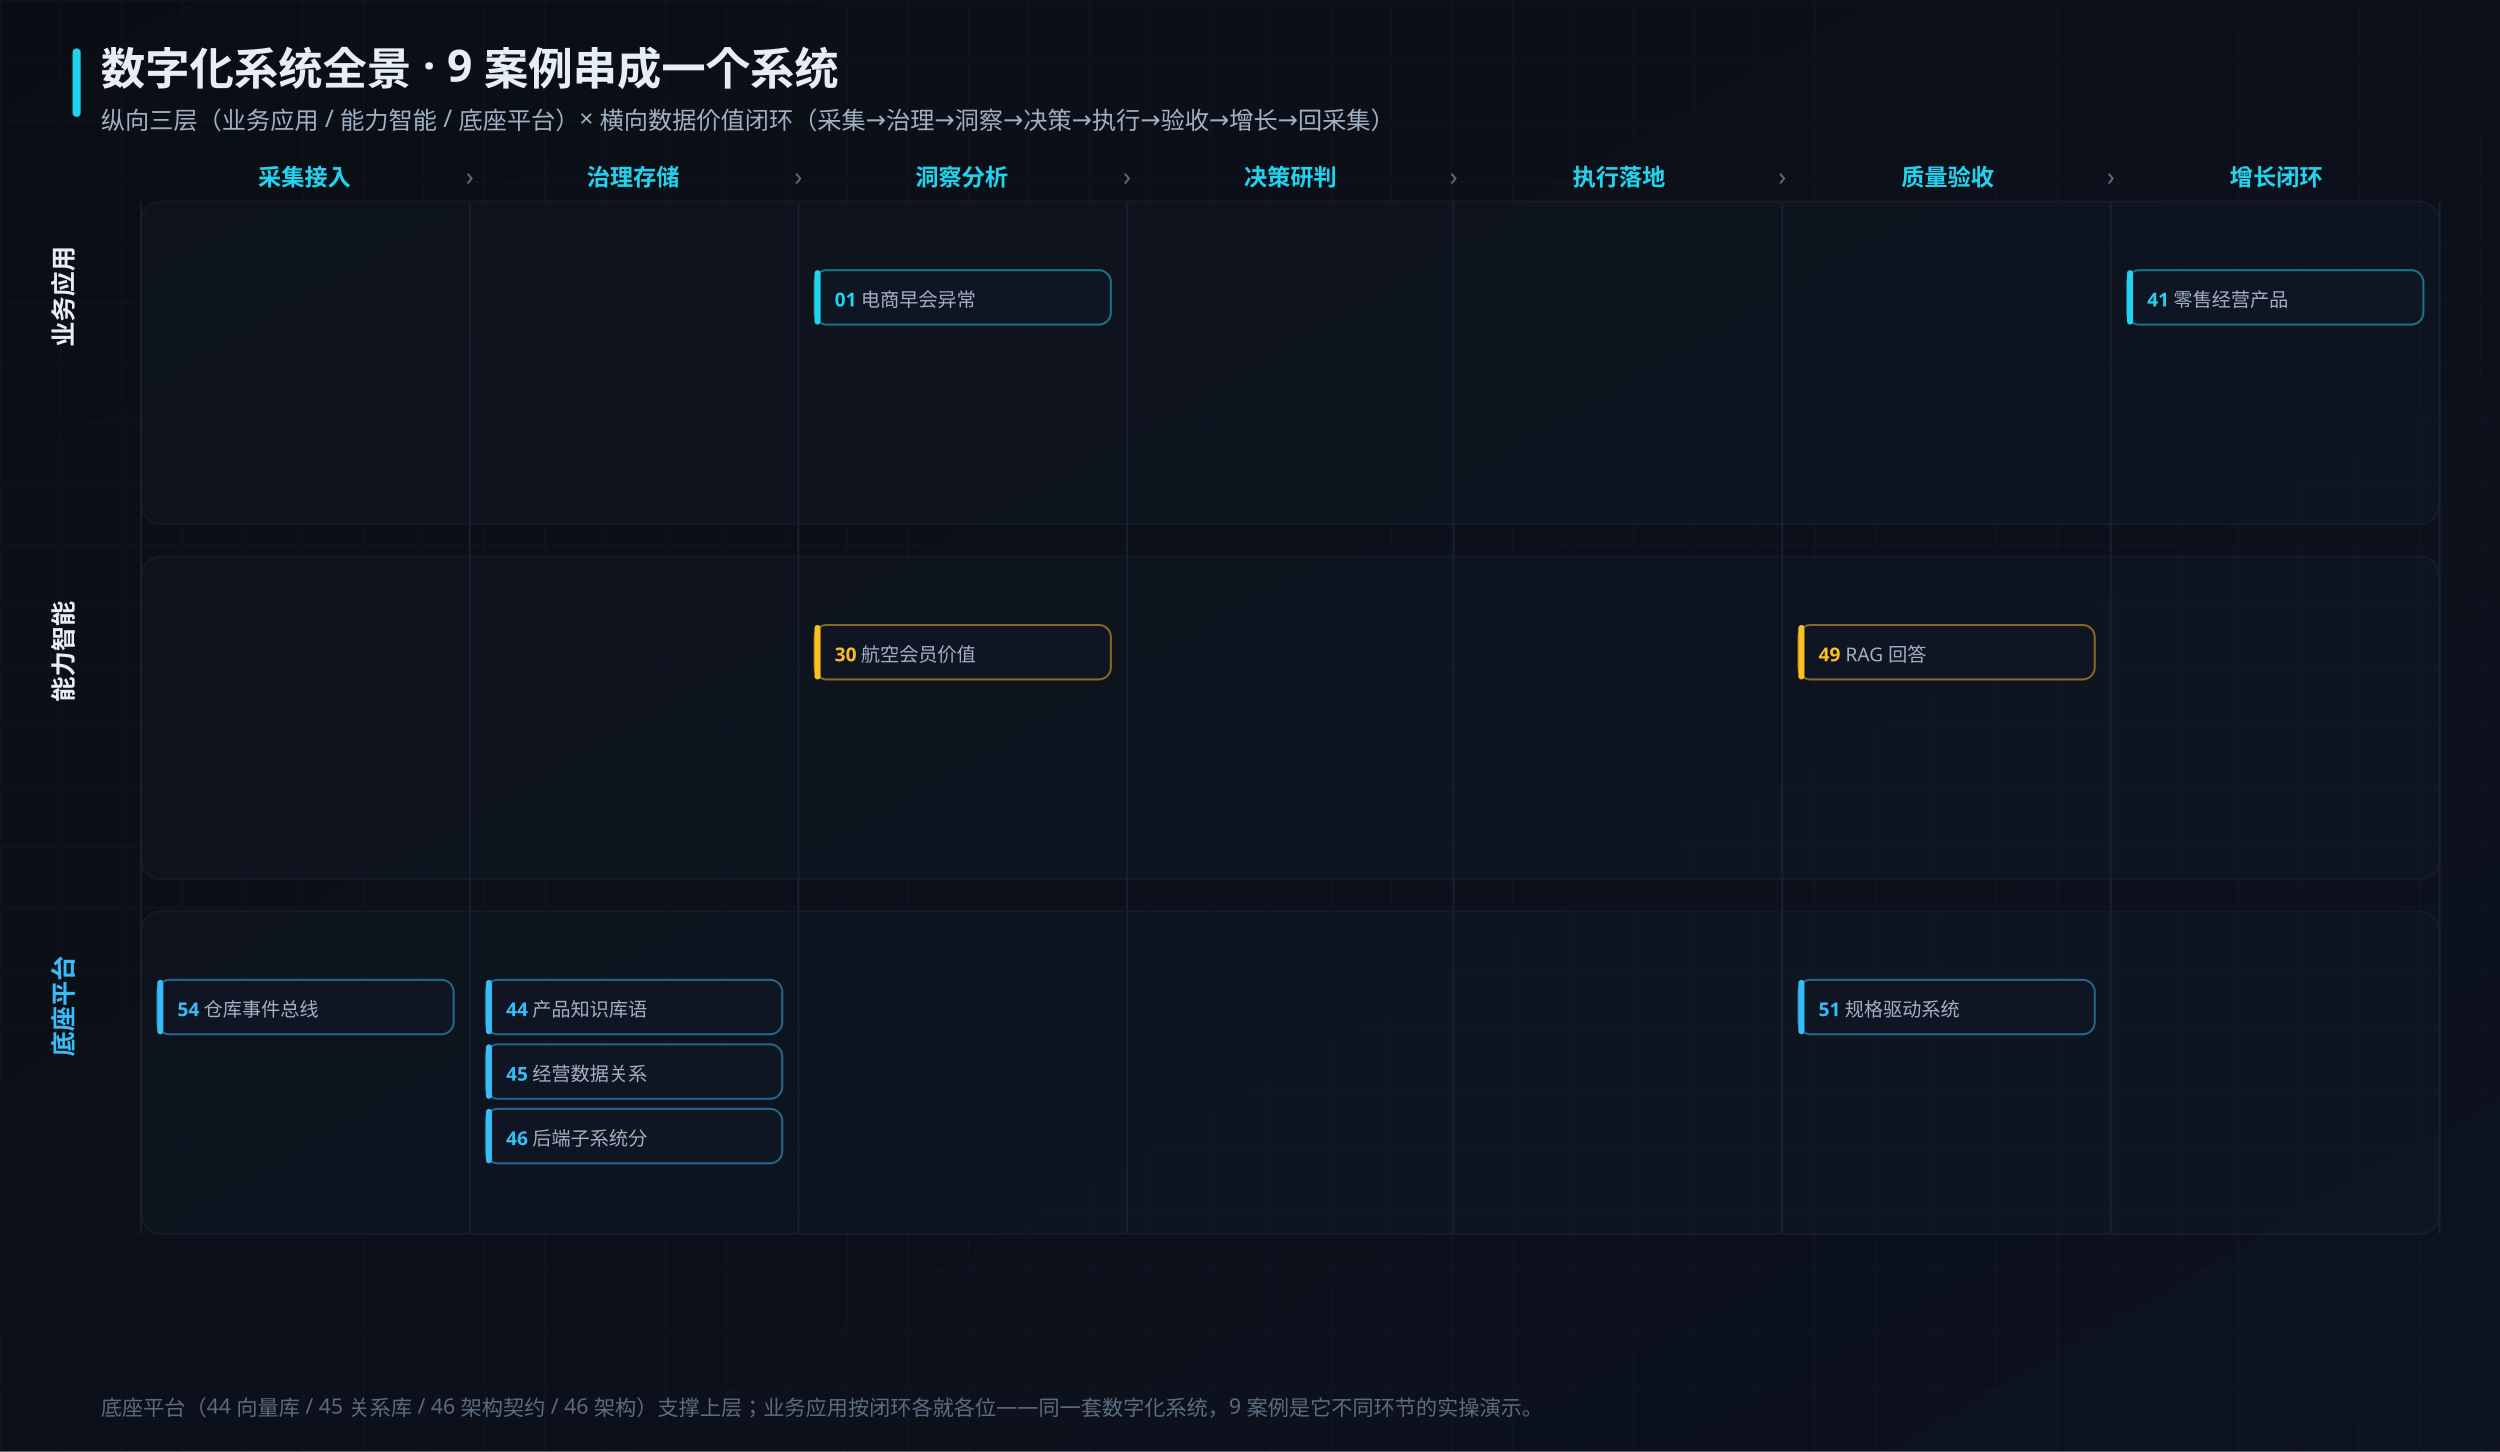
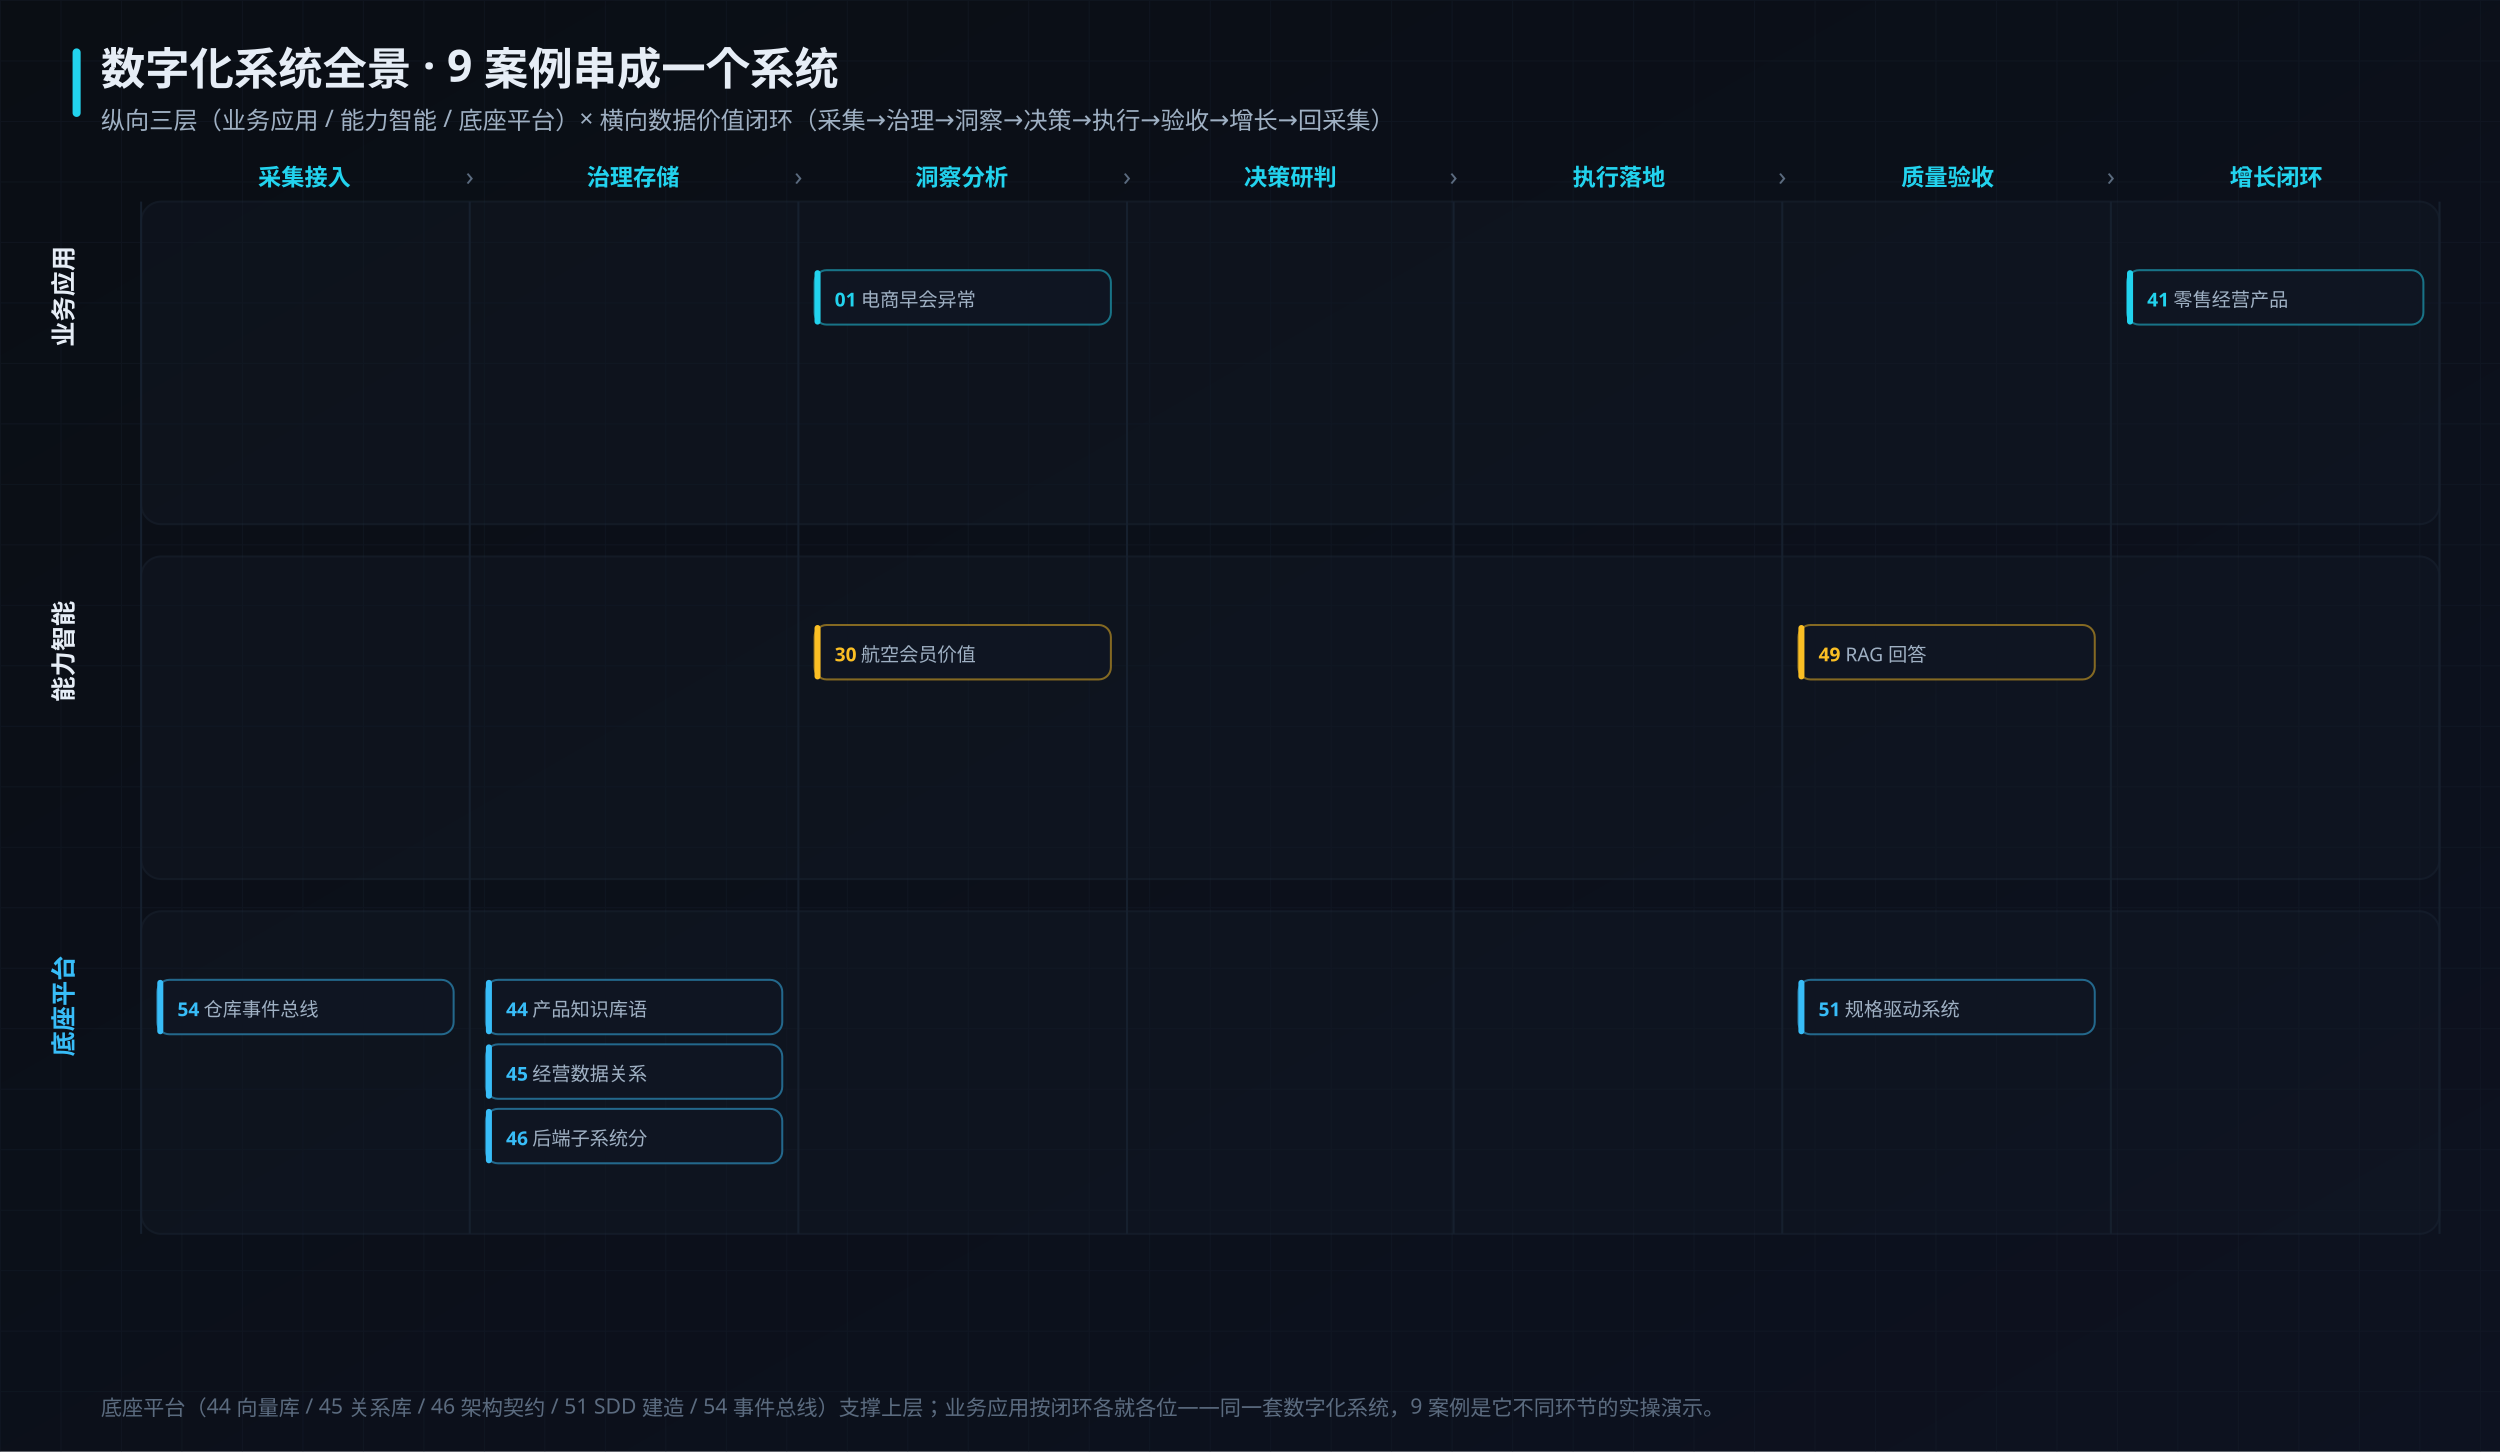
<svg xmlns="http://www.w3.org/2000/svg" viewBox="0 0 1240 720" font-family="PingFang SC,Microsoft YaHei,sans-serif">
  <defs>
    <linearGradient id="bg" x1="0" y1="0" x2="1" y2="1">
      <stop offset="0" stop-color="#0a0e14" />
      <stop offset="1" stop-color="#0d1220" />
    </linearGradient>
    <pattern id="grid" width="30" height="30" patternUnits="userSpaceOnUse">
      <path d="M30 0H0V30" fill="none" stroke="#16202e" stroke-width="1" />
    </pattern>
  </defs>
  <rect width="1240" height="720" fill="url(#bg)" />
  <rect width="1240" height="720" fill="url(#grid)" opacity="0.35" />
  <rect x="36" y="24" width="4" height="34" rx="2" fill="#22d3ee" />
  <text x="50" y="42" font-size="22" font-weight="750" fill="#e6edf6">数字化系统全景 · 9 案例串成一个系统</text>
  <text x="50" y="64" font-size="12" fill="#9fb0c3">纵向三层（业务应用 / 能力智能 / 底座平台）× 横向数据价值闭环（采集→治理→洞察→决策→执行→验收→增长→回采集）</text>
  <text x="151" y="92" font-size="11.5" font-weight="650" fill="#22d3ee" text-anchor="middle">采集接入</text>
  <text x="233" y="92" font-size="13" fill="#5b6b7f" text-anchor="middle">›</text>
  <text x="314" y="92" font-size="11.5" font-weight="650" fill="#22d3ee" text-anchor="middle">治理存储</text>
  <text x="396" y="92" font-size="13" fill="#5b6b7f" text-anchor="middle">›</text>
  <text x="477" y="92" font-size="11.5" font-weight="650" fill="#22d3ee" text-anchor="middle">洞察分析</text>
  <text x="559" y="92" font-size="13" fill="#5b6b7f" text-anchor="middle">›</text>
  <text x="640" y="92" font-size="11.5" font-weight="650" fill="#22d3ee" text-anchor="middle">决策研判</text>
  <text x="721" y="92" font-size="13" fill="#5b6b7f" text-anchor="middle">›</text>
  <text x="803" y="92" font-size="11.5" font-weight="650" fill="#22d3ee" text-anchor="middle">执行落地</text>
  <text x="884" y="92" font-size="13" fill="#5b6b7f" text-anchor="middle">›</text>
  <text x="966" y="92" font-size="11.5" font-weight="650" fill="#22d3ee" text-anchor="middle">质量验收</text>
  <text x="1047" y="92" font-size="13" fill="#5b6b7f" text-anchor="middle">›</text>
  <text x="1129" y="92" font-size="11.5" font-weight="650" fill="#22d3ee" text-anchor="middle">增长闭环</text>
  <rect x="70" y="100" width="1140" height="160" rx="10" fill="#121826" opacity="0.4" stroke="#1e2a3a" />
  <text x="36" y="122" font-size="12.5" font-weight="700" fill="#e6edf6" transform="rotate(-90 36 122)" text-anchor="end">业务应用</text>
  <rect x="70" y="276" width="1140" height="160" rx="10" fill="#121826" opacity="0.4" stroke="#1e2a3a" />
  <text x="36" y="298" font-size="12.5" font-weight="700" fill="#e6edf6" transform="rotate(-90 36 298)" text-anchor="end">能力智能</text>
  <rect x="70" y="452" width="1140" height="160" rx="10" fill="#121826" opacity="0.4" stroke="#1e2a3a" />
  <text x="36" y="474" font-size="12.5" font-weight="700" fill="#38bdf8" transform="rotate(-90 36 474)" text-anchor="end">底座平台</text>
  <line x1="70" y1="100" x2="70" y2="612" stroke="#16202e" />
  <line x1="233" y1="100" x2="233" y2="612" stroke="#16202e" />
  <line x1="396" y1="100" x2="396" y2="612" stroke="#16202e" />
  <line x1="559" y1="100" x2="559" y2="612" stroke="#16202e" />
  <line x1="721" y1="100" x2="721" y2="612" stroke="#16202e" />
  <line x1="884" y1="100" x2="884" y2="612" stroke="#16202e" />
  <line x1="1047" y1="100" x2="1047" y2="612" stroke="#16202e" />
  <line x1="1210" y1="100" x2="1210" y2="612" stroke="#16202e" />
  <rect x="404" y="134" width="147" height="27" rx="6" fill="#0f1522" stroke="#22d3ee" stroke-opacity="0.5" />
  <rect x="404" y="134" width="3" height="27" rx="1.5" fill="#22d3ee" />
  <text x="414" y="152" font-size="9.5" fill="#9fb0c3">
    <tspan fill="#22d3ee" font-weight="700">01</tspan> 电商早会异常</text>
  <rect x="404" y="310" width="147" height="27" rx="6" fill="#0f1522" stroke="#fbbf24" stroke-opacity="0.5" />
  <rect x="404" y="310" width="3" height="27" rx="1.5" fill="#fbbf24" />
  <text x="414" y="328" font-size="9.5" fill="#9fb0c3">
    <tspan fill="#fbbf24" font-weight="700">30</tspan> 航空会员价值</text>
  <rect x="1055" y="134" width="147" height="27" rx="6" fill="#0f1522" stroke="#22d3ee" stroke-opacity="0.5" />
  <rect x="1055" y="134" width="3" height="27" rx="1.5" fill="#22d3ee" />
  <text x="1065" y="152" font-size="9.5" fill="#9fb0c3">
    <tspan fill="#22d3ee" font-weight="700">41</tspan> 零售经营产品</text>
  <rect x="241" y="486" width="147" height="27" rx="6" fill="#0f1522" stroke="#38bdf8" stroke-opacity="0.5" />
  <rect x="241" y="486" width="3" height="27" rx="1.5" fill="#38bdf8" />
  <text x="251" y="504" font-size="9.5" fill="#9fb0c3">
    <tspan fill="#38bdf8" font-weight="700">44</tspan> 产品知识库语</text>
  <rect x="241" y="518" width="147" height="27" rx="6" fill="#0f1522" stroke="#38bdf8" stroke-opacity="0.5" />
  <rect x="241" y="518" width="3" height="27" rx="1.5" fill="#38bdf8" />
  <text x="251" y="536" font-size="9.5" fill="#9fb0c3">
    <tspan fill="#38bdf8" font-weight="700">45</tspan> 经营数据关系</text>
  <rect x="241" y="550" width="147" height="27" rx="6" fill="#0f1522" stroke="#38bdf8" stroke-opacity="0.5" />
  <rect x="241" y="550" width="3" height="27" rx="1.5" fill="#38bdf8" />
  <text x="251" y="568" font-size="9.5" fill="#9fb0c3">
    <tspan fill="#38bdf8" font-weight="700">46</tspan> 后端子系统分</text>
  <rect x="892" y="310" width="147" height="27" rx="6" fill="#0f1522" stroke="#fbbf24" stroke-opacity="0.5" />
  <rect x="892" y="310" width="3" height="27" rx="1.5" fill="#fbbf24" />
  <text x="902" y="328" font-size="9.5" fill="#9fb0c3">
    <tspan fill="#fbbf24" font-weight="700">49</tspan> RAG 回答</text>
  <rect x="892" y="486" width="147" height="27" rx="6" fill="#0f1522" stroke="#38bdf8" stroke-opacity="0.5" />
  <rect x="892" y="486" width="3" height="27" rx="1.5" fill="#38bdf8" />
  <text x="902" y="504" font-size="9.5" fill="#9fb0c3">
    <tspan fill="#38bdf8" font-weight="700">51</tspan> 规格驱动系统</text>
  <rect x="78" y="486" width="147" height="27" rx="6" fill="#0f1522" stroke="#38bdf8" stroke-opacity="0.5" />
  <rect x="78" y="486" width="3" height="27" rx="1.5" fill="#38bdf8" />
  <text x="88" y="504" font-size="9.5" fill="#9fb0c3">
    <tspan fill="#38bdf8" font-weight="700">54</tspan> 仓库事件总线</text>
-   <text x="50" y="702" font-size="10.5" fill="#5b6b7f">底座平台（44 向量库 / 45 关系库 / 46 架构契约 / 46 架构）支撑上层；业务应用按闭环各就各位——同一套数字化系统，9 案例是它不同环节的实操演示。</text>
+   <text x="50" y="702" font-size="10.5" fill="#5b6b7f">底座平台（44 向量库 / 45 关系库 / 46 架构契约 / 51 SDD 建造 / 54 事件总线）支撑上层；业务应用按闭环各就各位——同一套数字化系统，9 案例是它不同环节的实操演示。</text>
</svg>
